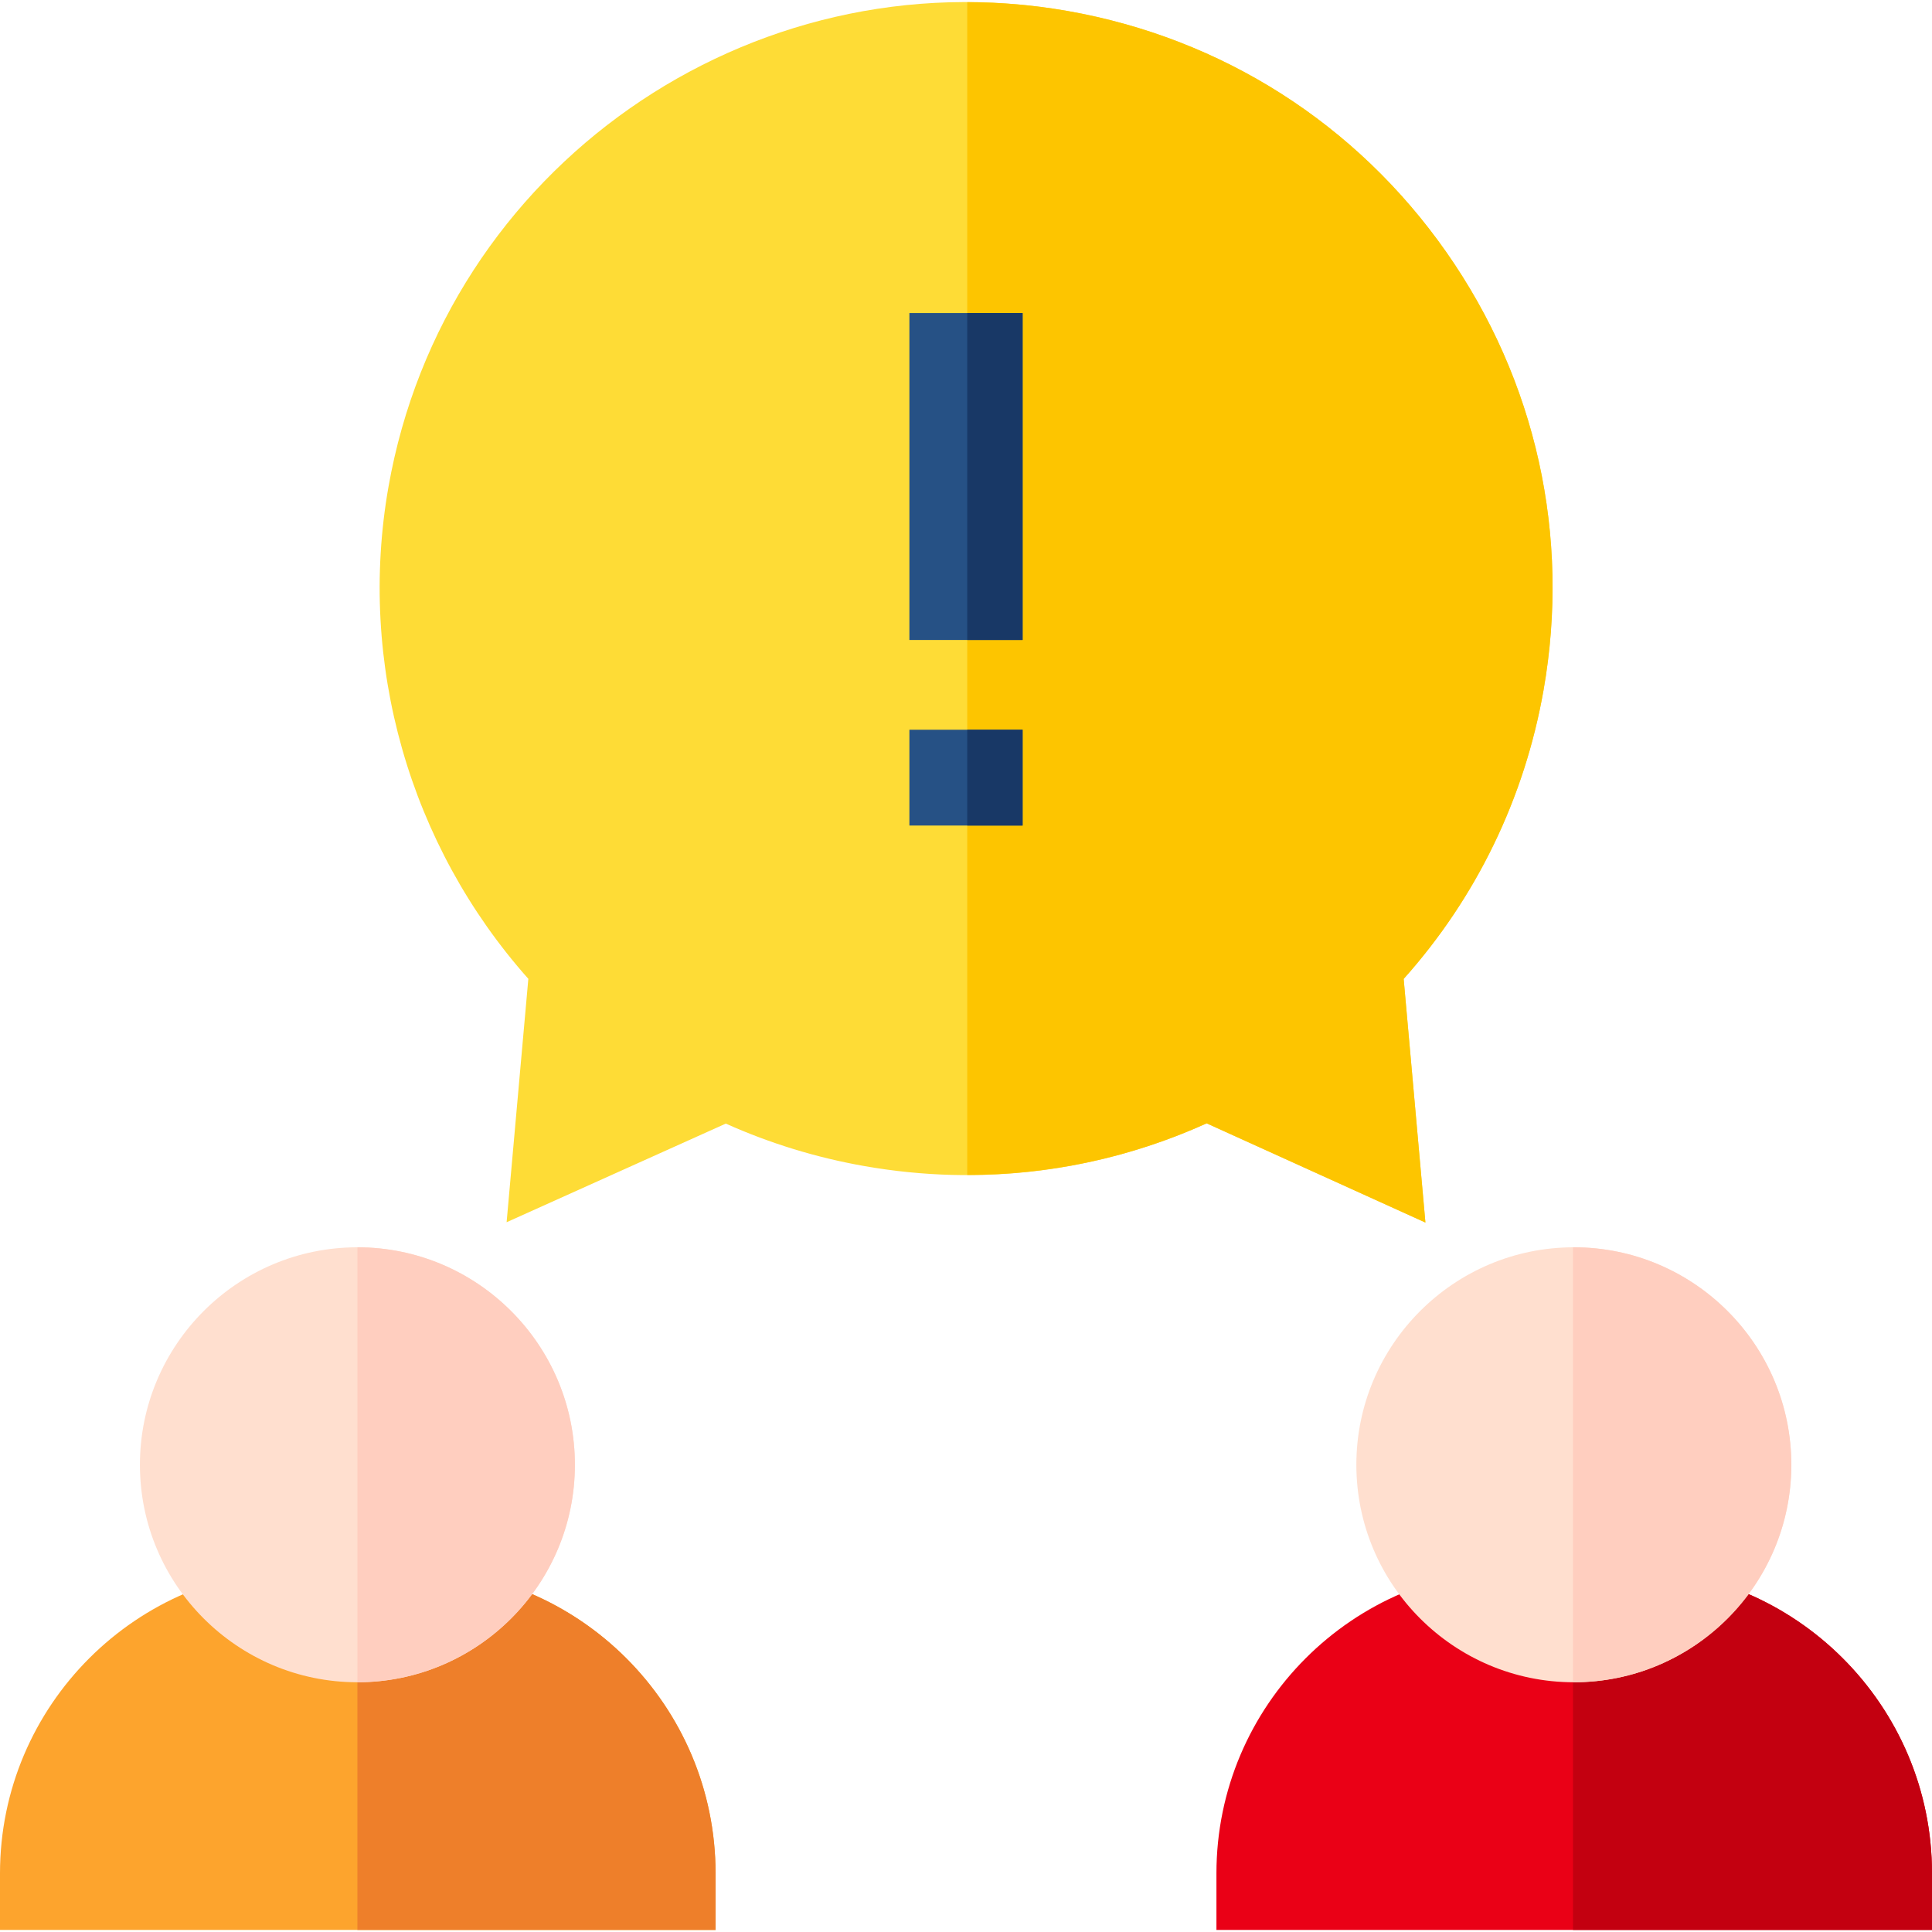
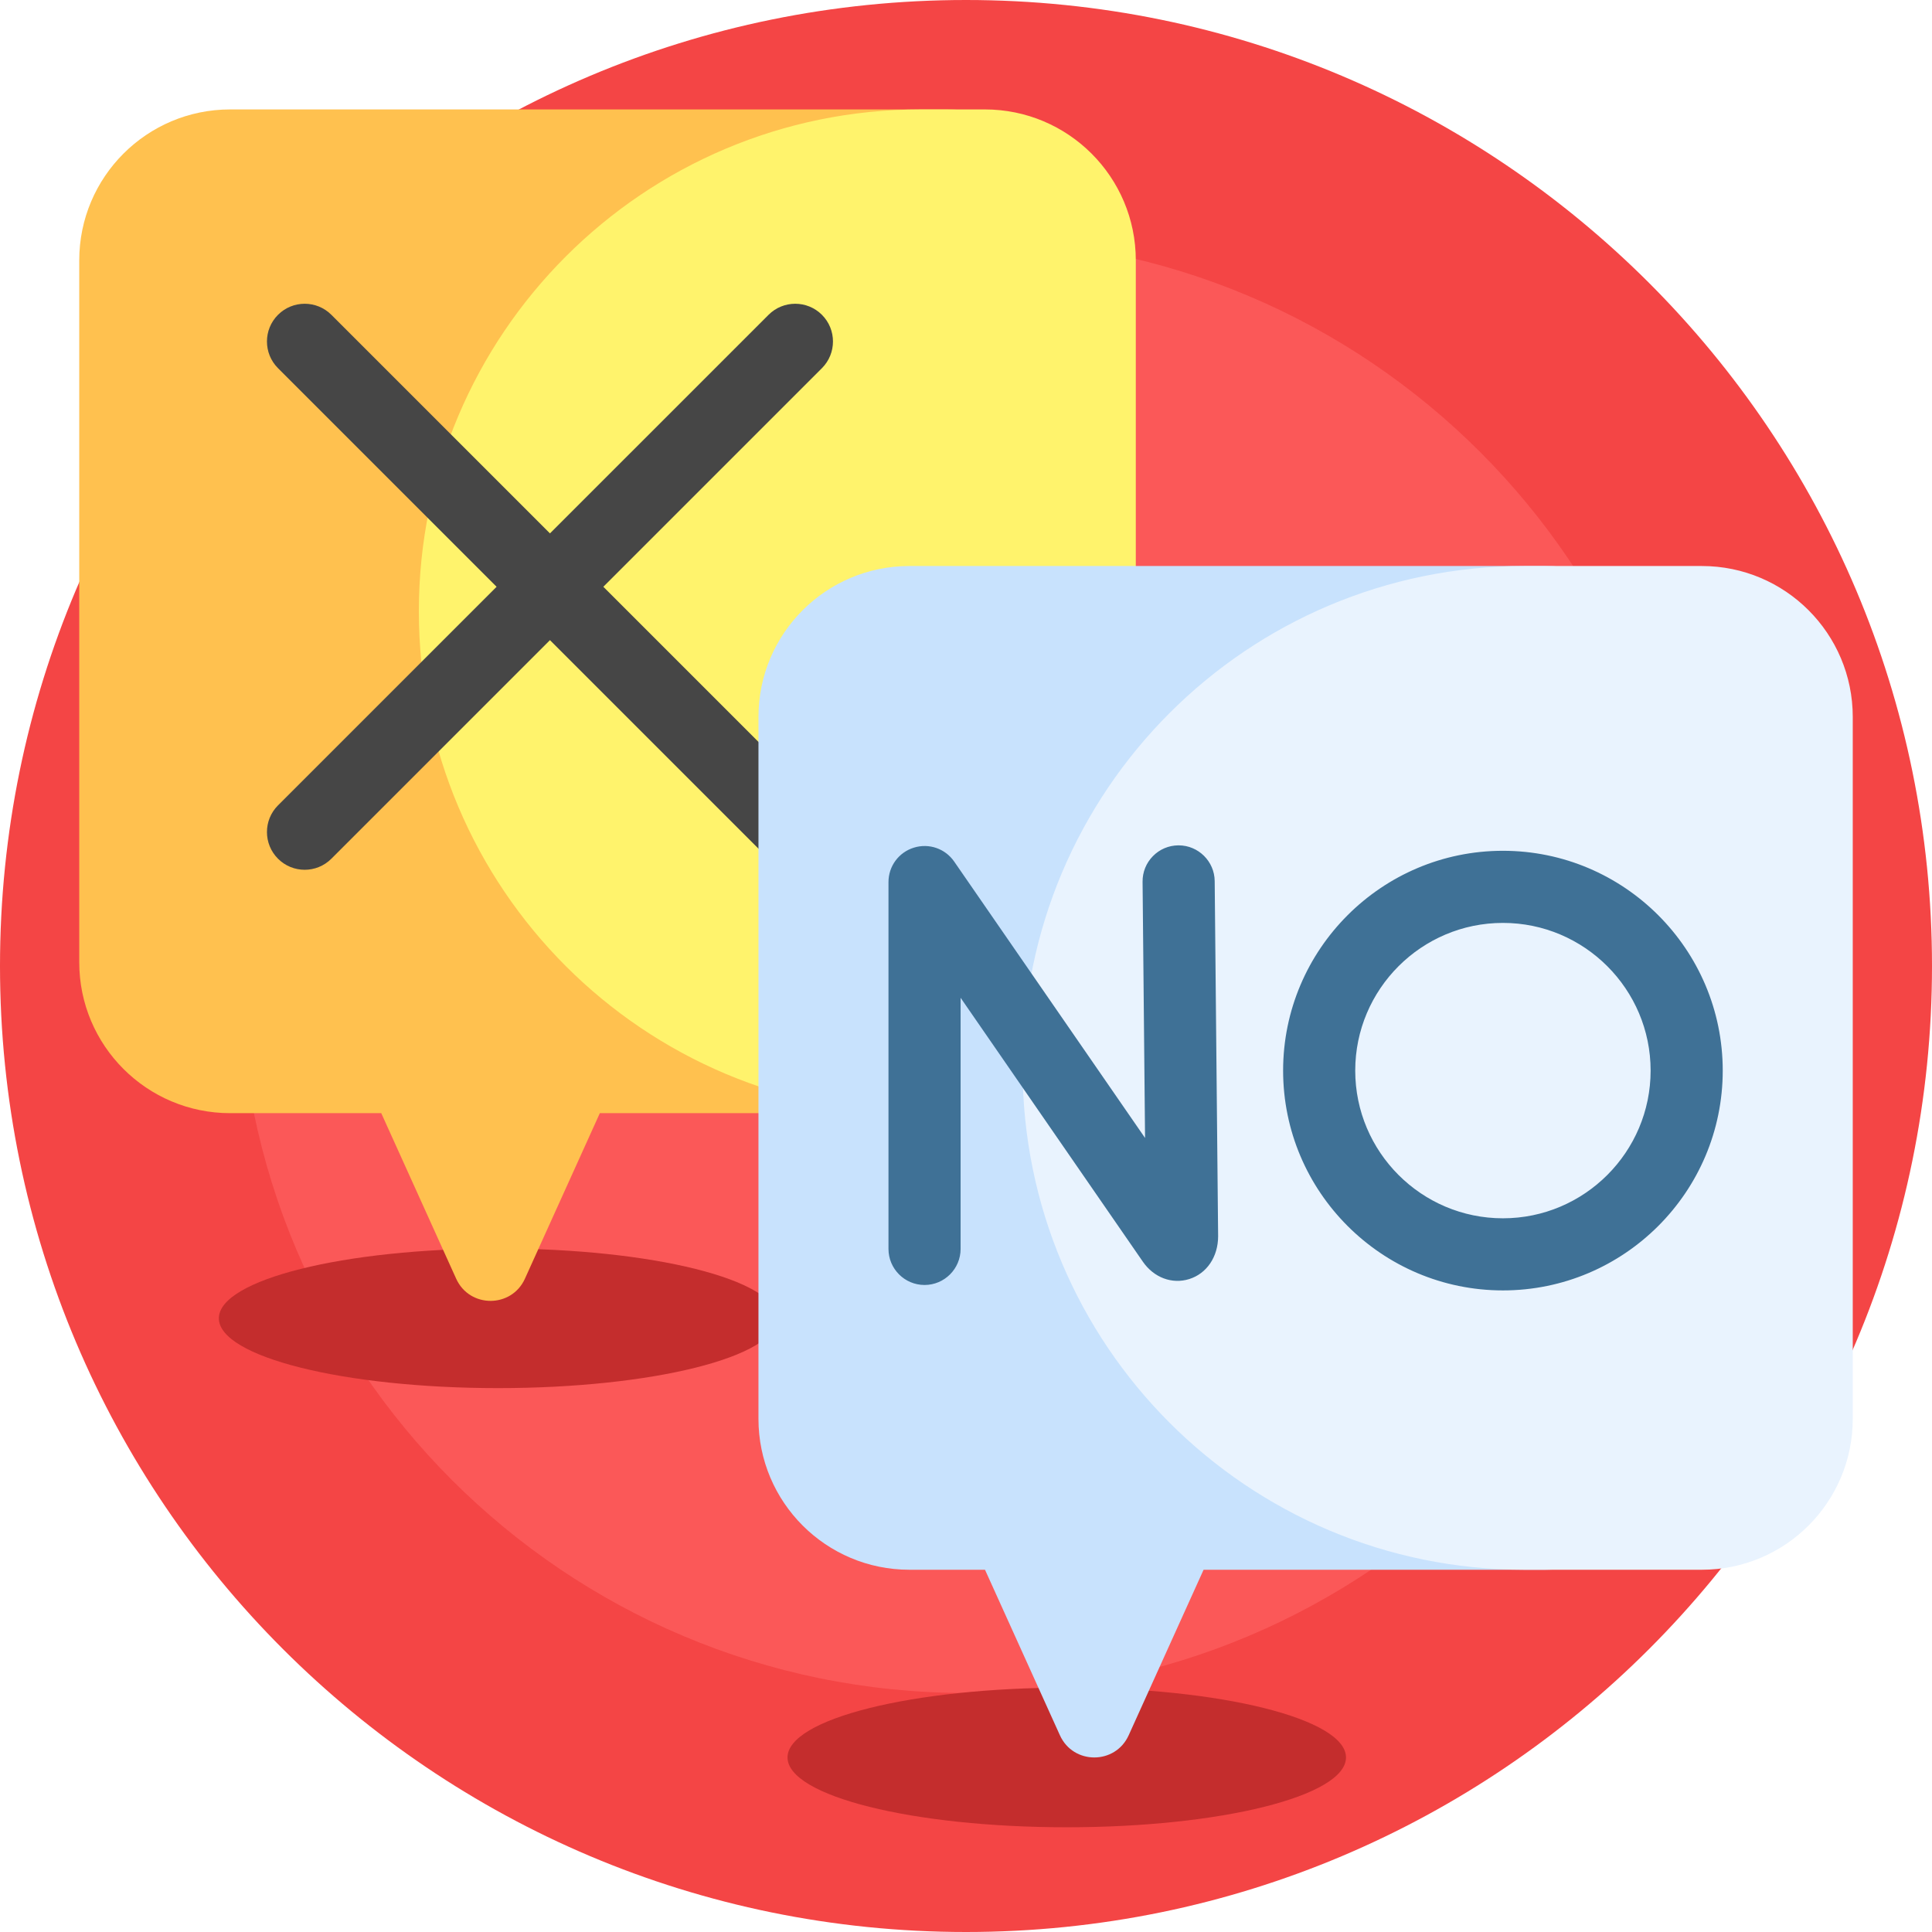
- <svg xmlns="http://www.w3.org/2000/svg" version="1.1" id="Capa_1" x="0px" y="0px" viewBox="0 0 512 512" style="enable-background:new 0 0 512 512;" xml:space="preserve">
-   <path style="fill:#FEDC36;" d="M377.75,323.989l-57.973-26.292c-28.479,12.872-59.692,16.791-90.741,11.319  c-12.699-2.237-25.01-6.015-36.692-11.251l-58.086,26.137l5.758-64.504c-31.489-35.376-45.311-83.59-37.064-130.395  C117.82,44.613,198.579-11.949,282.965,2.919l0,0c40.881,7.203,76.51,29.894,100.324,63.894s32.963,75.239,25.76,116.119  c-5.049,28.659-17.815,54.958-37.063,76.487L377.75,323.989z" />
-   <path style="fill:#FDC500;" d="M383.288,66.812c-23.814-34-59.443-56.691-100.324-63.894c-8.944-1.576-17.843-2.326-26.631-2.347  v310.802c21.831,0.001,43.322-4.582,63.444-13.677l57.973,26.292l-5.765-64.57c19.247-21.529,32.014-47.829,37.063-76.487  C416.251,142.051,407.103,100.812,383.288,66.812z" />
-   <path style="fill:#EA0016;" d="M512,511.454H322.368v-15c0-44.464,36.174-80.638,80.638-80.638h28.356  c44.464,0,80.638,36.174,80.638,80.638V511.454z" />
-   <path style="fill:#C30010;" d="M431.362,415.816h-14.501v95.638H512v-15C512,451.99,475.826,415.816,431.362,415.816z" />
-   <path style="fill:#FFDFCF;" d="M417.084,445.816c-31.78,0-57.635-25.855-57.635-57.635s25.854-57.635,57.635-57.635  s57.635,25.855,57.635,57.635S448.864,445.816,417.084,445.816z" />
-   <path style="fill:#FFCEBF;" d="M417.084,330.546c-0.075,0-0.148,0.005-0.223,0.006V445.81c0.075,0,0.148,0.006,0.223,0.006  c31.78,0,57.635-25.855,57.635-57.635S448.864,330.546,417.084,330.546z" />
+ <svg xmlns="http://www.w3.org/2000/svg" id="Capa_1" enable-background="new 0 0 512 512" height="512" viewBox="0 0 512 512" width="512">
  <g>
-     <rect x="241" y="193.39" style="fill:#265185;" width="30" height="25.385" />
-     <rect x="241" y="82.96" style="fill:#265185;" width="30" height="86.64" />
+     <path d="m512 256c0 141.385-114.615 256-256 256s-256-114.615-256-256 114.615-256 256-256 256 114.615 256 256z" fill="#f44545" />
+     <path d="m448.66 256c0 106.403-86.257 192.66-192.66 192.66s-192.66-86.257-192.66-192.66 86.257-192.66 192.66-192.66 192.66 86.257 192.66 192.66z" fill="#fb5858" />
+     <path d="m206 349.364c0 10.217-33.131 18.5-74 18.5s-74-8.283-74-18.5 33.131-18.5 74-18.5 74 8.283 74 18.5zm150.702 116.381c0 10.217-33.131 18.5-74 18.5s-74-8.283-74-18.5 33.131-18.5 74-18.5 74 8.283 74 18.5z" fill="#c42d2d" />
+     <path d="m291 69v186c0 22.091-17.909 40-40 40h-92.037l-19.853 43.868c-3.546 7.836-14.675 7.836-18.221 0l-19.852-43.868h-40.037c-22.091 0-40-17.909-40-40v-186c0-22.091 17.909-40 40-40h190c22.091 0 40 17.909 40 40z" fill="#ffc14f" />
+     <path d="m301 69v186c0 22.091-17.909 40-40 40h-17c-73.454 0-133-59.546-133-133 0-73.454 59.546-133 133-133h17c22.091 0 40 17.909 40 40z" fill="#fff36c" />
+     <path d="m217.816 213.429c3.905 3.905 3.905 10.237 0 14.143-1.953 1.953-4.512 2.929-7.071 2.929s-5.118-.976-7.071-2.929l-57.929-57.929-57.929 57.929c-1.953 1.953-4.512 2.929-7.071 2.929s-5.118-.976-7.071-2.929c-3.905-3.905-3.905-10.237 0-14.143l57.929-57.929-57.929-57.929c-3.905-3.905-3.905-10.237 0-14.143 3.906-3.905 10.236-3.905 14.143 0l57.929 57.929 57.929-57.929c3.906-3.905 10.236-3.905 14.143 0 3.905 3.905 3.905 10.237 0 14.143l-57.93 57.929z" fill="#464646" />
+     <path d="m449.511 190v186c0 22.091-17.909 40-40 40h-90.548l-19.853 43.868c-3.546 7.836-14.675 7.836-18.221 0l-19.852-43.868h-20.037c-22.091 0-40-17.909-40-40v-186c0-22.091 17.909-40 40-40h168.511c22.091 0 40 17.909 40 40z" fill="#c8e2fd" />
+     <path d="m491 190v186c0 22.091-17.909 40-40 40h-47c-73.454 0-133-59.546-133-133 0-73.454 59.546-133 133-133h47c22.091 0 40 17.909 40 40z" fill="#e9f3fe" />
+     <path d="m321.906 233.49.91 94.112c0 5.458-3.01 9.91-7.667 11.365-4.542 1.419-9.357-.384-12.27-4.591l-48.31-69.956v66.556c0 5.27-4.287 9.556-9.556 9.556s-9.556-4.287-9.556-9.556v-97.211c0-4.205 2.697-7.871 6.712-9.123 4.019-1.249 8.322.235 10.709 3.693l50.573 73.235-.657-67.894c-.024-2.553.946-4.962 2.733-6.785 1.788-1.822 4.178-2.839 6.73-2.864h.094c5.219 0 9.505 4.245 9.555 9.463zm134.637 50.23c0 32.121-26.132 58.253-58.253 58.253-32.12 0-58.252-26.132-58.252-58.253s26.132-58.253 58.252-58.253c32.121 0 58.253 26.132 58.253 58.253zm-19.112 0c0-21.582-17.559-39.14-39.141-39.14s-39.14 17.558-39.14 39.14 17.558 39.141 39.14 39.141 39.141-17.559 39.141-39.141z" fill="#3f7196" />
  </g>
-   <g>
-     <rect x="256.33" y="193.39" style="fill:#183866;" width="14.667" height="25.385" />
-     <rect x="256.33" y="82.96" style="fill:#183866;" width="14.667" height="86.64" />
-   </g>
-   <path style="fill:#FDA42D;" d="M189.632,511.454H0v-15c0-44.464,36.174-80.638,80.638-80.638h28.356  c44.464,0,80.638,36.174,80.638,80.638V511.454z" />
-   <path style="fill:#EE7F2A;" d="M108.994,415.816H94.716v95.638h94.916v-15C189.632,451.99,153.458,415.816,108.994,415.816z" />
-   <path style="fill:#FFDFCF;" d="M94.716,445.816c-31.78,0-57.635-25.855-57.635-57.635s25.854-57.635,57.635-57.635  s57.635,25.855,57.635,57.635S126.496,445.816,94.716,445.816z" />
-   <path style="fill:#FFCEBF;" d="M94.716,330.546v115.27c31.78,0,57.635-25.855,57.635-57.635S126.496,330.546,94.716,330.546z" />
-   <g>
- </g>
-   <g>
- </g>
-   <g>
- </g>
-   <g>
- </g>
-   <g>
- </g>
-   <g>
- </g>
-   <g>
- </g>
-   <g>
- </g>
-   <g>
- </g>
-   <g>
- </g>
-   <g>
- </g>
-   <g>
- </g>
-   <g>
- </g>
-   <g>
- </g>
-   <g>
- </g>
</svg>
